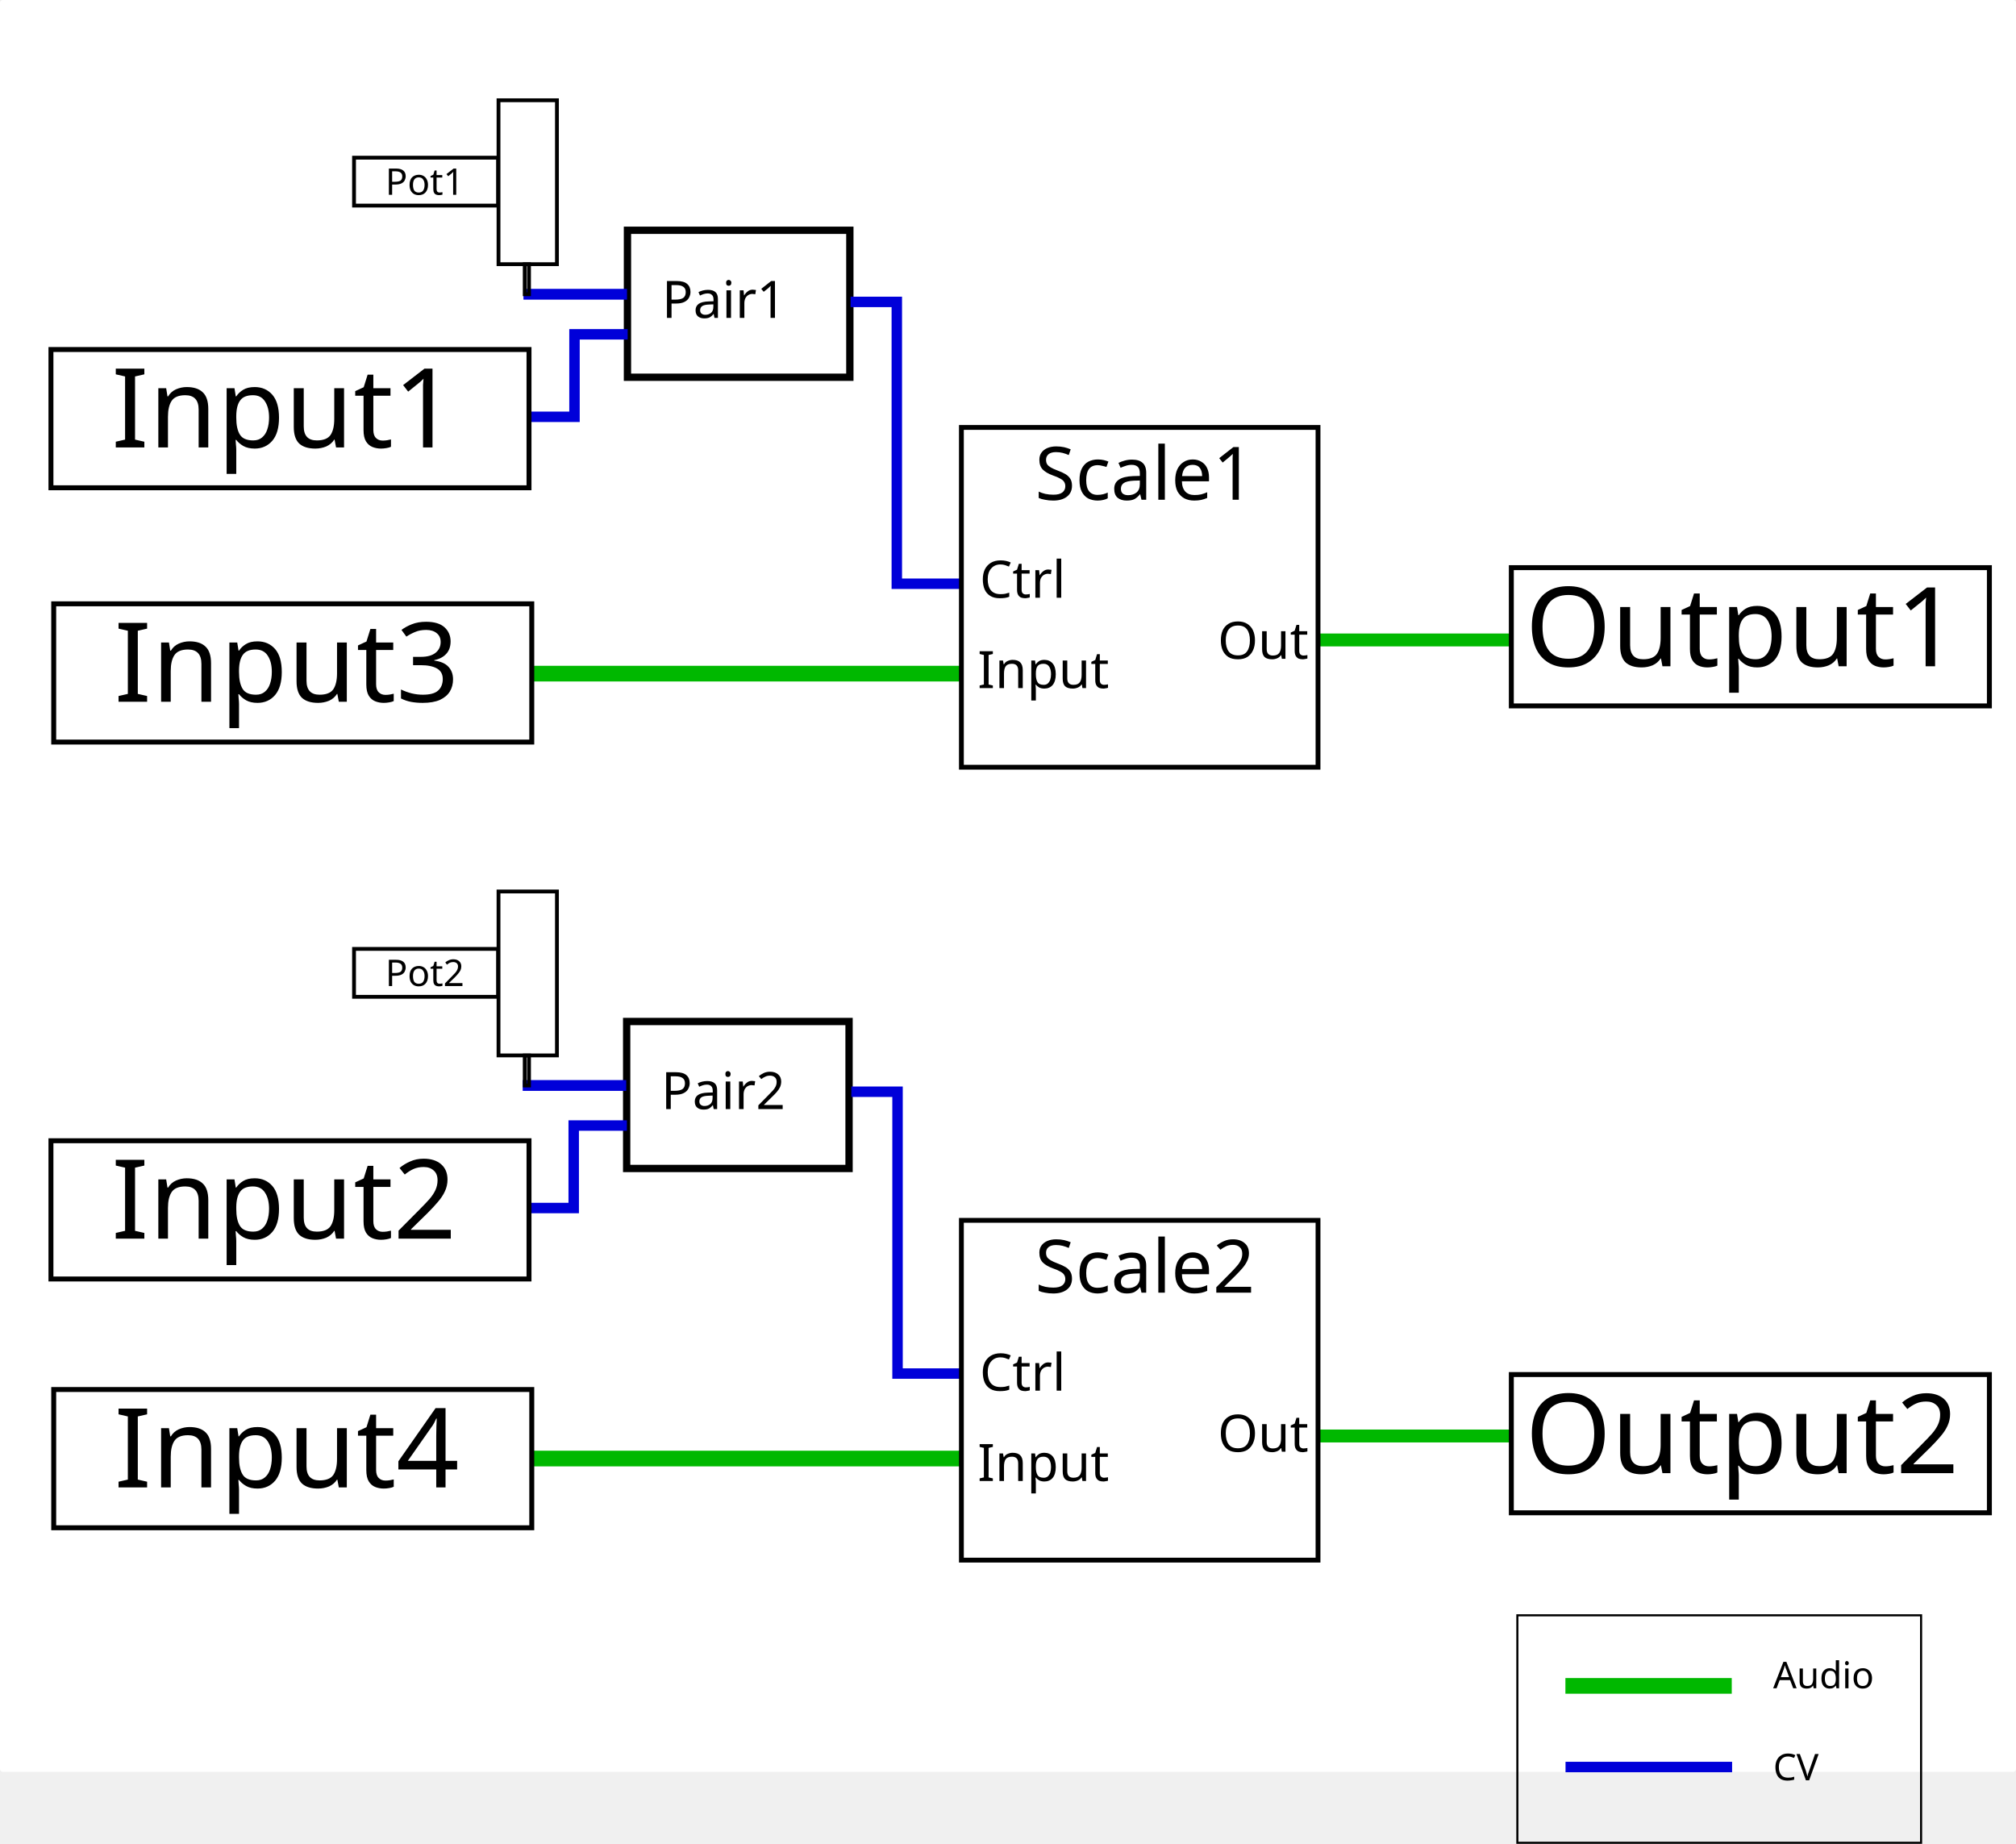
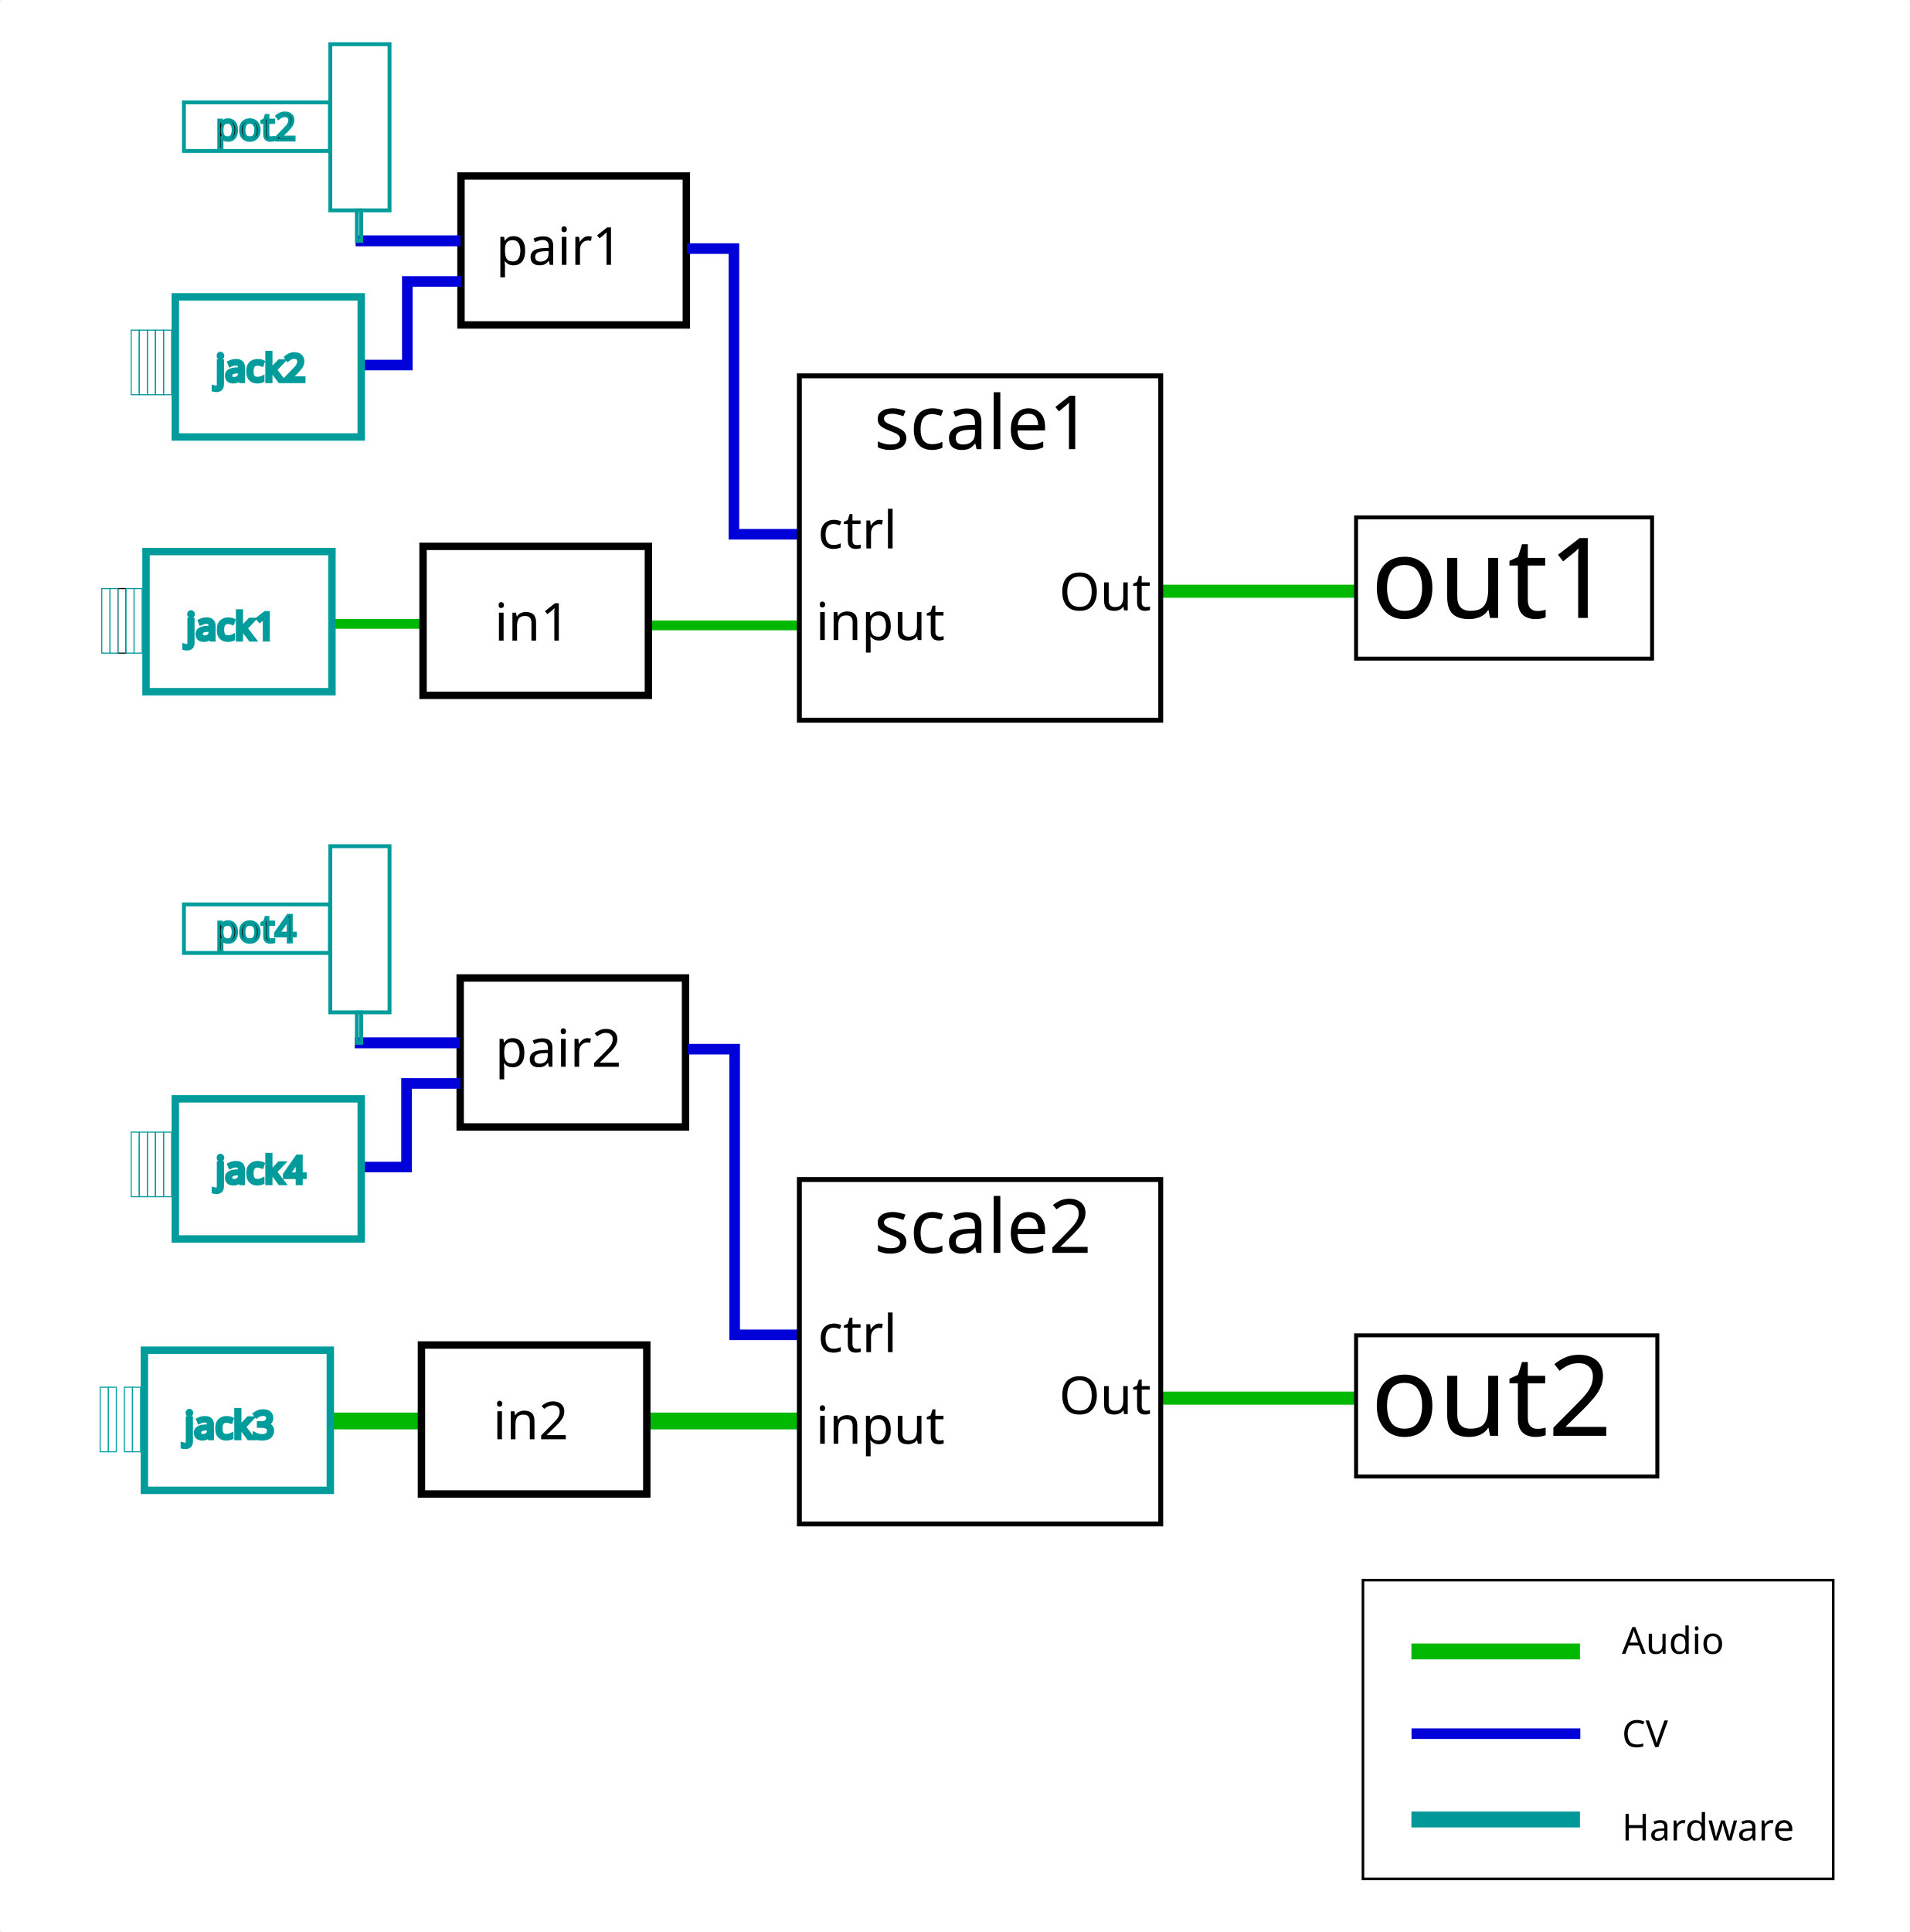
- <svg xmlns="http://www.w3.org/2000/svg" width="193.028mm" height="176.565mm" viewBox="0 0 193.028 176.565" version="1.1" id="svg8">
+ <svg xmlns="http://www.w3.org/2000/svg" width="180.476mm" height="182.523mm" viewBox="0 0 180.476 182.523" version="1.1" id="svg8">
  <defs id="defs2">
    </defs>
-   <g id="layer1" transform="translate(-16.17039,-58.17531)">
-     <rect style="opacity:1;fill:#ffffff;stroke:#ffffff;stroke-width:0.4" id="rect2026" width="192.628" height="169.27" x="16.37" y="58.375" ry="0.058" />
-     <path style="fill:none;stroke:#00b800;stroke-width:1.5;stroke-linecap:butt;stroke-linejoin:miter;stroke-miterlimit:4;stroke-dasharray:none;stroke-opacity:1" d="M 67.002,122.683 H 108.933" id="path1080" />
-     <path style="fill:none;stroke:#00b800;stroke-width:1.5;stroke-linecap:butt;stroke-linejoin:miter;stroke-miterlimit:4;stroke-dasharray:none;stroke-opacity:1" d="m 67.035,197.845 h 41.201 v 0.002" id="path1082" />
+   <g id="layer1" transform="translate(-32.68929,-63.60064)">
+     <rect style="opacity:1;fill:#ffffff;stroke:#ffffff;stroke-width:0.401" id="rect2026" width="180.074" height="182.122" x="32.89" y="63.801" ry="0.062" />
+     <path style="fill:none;stroke:#00b800;stroke-width:0.922;stroke-linecap:butt;stroke-linejoin:miter;stroke-miterlimit:4;stroke-dasharray:none;stroke-opacity:1" d="m 60.26,122.542 h 15.839" id="path1080-3" />
+     <path style="fill:none;stroke:#00b800;stroke-width:0.922;stroke-linecap:butt;stroke-linejoin:miter;stroke-miterlimit:4;stroke-dasharray:none;stroke-opacity:1" d="M 93.094,122.683 H 108.933" id="path1080" />
+     <path style="fill:none;stroke:#00b800;stroke-width:1.586;stroke-linecap:butt;stroke-linejoin:miter;stroke-miterlimit:4;stroke-dasharray:none;stroke-opacity:1" d="m 62.175,197.845 h 46.061 v 0.002" id="path1082" />
    <path style="fill:none;stroke:#00b800;stroke-width:1.234;stroke-linecap:butt;stroke-linejoin:miter;stroke-miterlimit:4;stroke-dasharray:none;stroke-opacity:1" d="m 141.152,195.686 h 20.396 v 0.003" id="path1082-3" />
    <path style="fill:none;stroke:#00b800;stroke-width:1.234;stroke-linecap:butt;stroke-linejoin:miter;stroke-miterlimit:4;stroke-dasharray:none;stroke-opacity:1" d="m 141.209,119.457 h 20.396 v 0.003" id="path1082-3-1" />
-     <g id="g3682" transform="translate(16.40417)">
-       <rect style="fill:#ffffff;fill-opacity:1;stroke:#000000;stroke-width:0.473;stroke-miterlimit:4;stroke-dasharray:none;stroke-opacity:1" id="rect839-8-0-2" width="45.773" height="13.239" x="144.473" y="189.802" />
-       <text xml:space="preserve" style="font-style:normal;font-weight:normal;font-size:10.583px;line-height:1.25;font-family:sans-serif;fill:#000000;fill-opacity:1;stroke:none;stroke-width:0.365;stroke-miterlimit:4;stroke-dasharray:none;stroke-opacity:1" x="145.802" y="199.249" id="text837-2-1-0">
-         <tspan id="tspan835-4-5-7" x="145.802" y="199.249" style="fill:#000000;fill-opacity:1;stroke:none;stroke-width:0.365;stroke-miterlimit:4;stroke-dasharray:none;stroke-opacity:1">Output2</tspan>
-       </text>
-     </g>
-     <g id="g3682-6" transform="translate(16.40417,-13.23895)">
-       <g id="g4692" transform="translate(0,-64.02917)">
-         <rect style="fill:#ffffff;fill-opacity:1;stroke:#000000;stroke-width:0.473;stroke-miterlimit:4;stroke-dasharray:none;stroke-opacity:1" id="rect839-8-0-2-7" width="45.773" height="13.239" x="144.473" y="189.802" />
-         <text xml:space="preserve" style="font-style:normal;font-weight:normal;font-size:10.583px;line-height:1.25;font-family:sans-serif;fill:#000000;fill-opacity:1;stroke:none;stroke-width:0.365;stroke-miterlimit:4;stroke-dasharray:none;stroke-opacity:1" x="145.802" y="199.249" id="text837-2-1-0-5">
-           <tspan id="tspan835-4-5-7-3" x="145.802" y="199.249" style="fill:#000000;fill-opacity:1;stroke:none;stroke-width:0.365;stroke-miterlimit:4;stroke-dasharray:none;stroke-opacity:1">Output1</tspan>
-         </text>
-       </g>
-     </g>
+     <rect style="fill:#ffffff;fill-opacity:1;stroke:#000000;stroke-width:0.374;stroke-miterlimit:4;stroke-dasharray:none;stroke-opacity:1" id="rect839-8-0-2" width="28.464" height="13.338" x="160.828" y="189.753" />
+     <text xml:space="preserve" style="font-style:normal;font-weight:normal;font-size:10.583px;line-height:1.25;font-family:sans-serif;fill:#000000;fill-opacity:1;stroke:none;stroke-width:0.365;stroke-miterlimit:4;stroke-dasharray:none;stroke-opacity:1" x="162.207" y="199.249" id="text837-2-1-0">
+       <tspan id="tspan835-4-5-7" x="162.207" y="199.249" style="fill:#000000;fill-opacity:1;stroke:none;stroke-width:0.365;stroke-miterlimit:4;stroke-dasharray:none;stroke-opacity:1">out2</tspan>
+     </text>
+     <rect style="fill:#ffffff;fill-opacity:1;stroke:#000000;stroke-width:0.371;stroke-miterlimit:4;stroke-dasharray:none;stroke-opacity:1" id="rect839-8-0-2-7" width="27.971" height="13.341" x="160.826" y="112.483" />
+     <text xml:space="preserve" style="font-style:normal;font-weight:normal;font-size:10.583px;line-height:1.25;font-family:sans-serif;fill:#000000;fill-opacity:1;stroke:none;stroke-width:0.365;stroke-miterlimit:4;stroke-dasharray:none;stroke-opacity:1" x="162.207" y="121.98" id="text837-2-1-0-5">
+       <tspan id="tspan835-4-5-7-3" x="162.207" y="121.98" style="fill:#000000;fill-opacity:1;stroke:none;stroke-width:0.365;stroke-miterlimit:4;stroke-dasharray:none;stroke-opacity:1">out1</tspan>
+     </text>
    <rect style="fill:none;fill-opacity:1;stroke:#000000;stroke-width:0.7;stroke-miterlimit:4;stroke-dasharray:none;stroke-opacity:1" id="rect1084" width="21.294" height="14.074" x="76.172" y="155.994" />
    <text xml:space="preserve" style="font-size:4.939px;line-height:1.25;font-family:sans-serif;stroke-width:0.265" x="79.472" y="164.382" id="text1090">
-       <tspan id="tspan1088" x="79.472" y="164.382" style="font-size:4.939px;stroke-width:0.265">Pair2</tspan>
+       <tspan id="tspan1088" x="79.472" y="164.382" style="font-size:4.939px;stroke-width:0.265">pair2</tspan>
    </text>
    <path style="fill:none;stroke:#0000d9;stroke-width:1.032;stroke-linecap:butt;stroke-linejoin:miter;stroke-miterlimit:4;stroke-dasharray:none;stroke-opacity:1" d="m 66.217,162.121 h 9.913" id="path1092" />
    <path style="fill:none;stroke:#0000d9;stroke-width:1;stroke-linecap:butt;stroke-linejoin:miter;stroke-miterlimit:4;stroke-dasharray:none;stroke-opacity:1" d="m 66.893,173.856 h 4.209 v -7.899 h 5.091" id="path1094" />
    <rect style="fill:none;fill-opacity:1;stroke:#000000;stroke-width:0.7;stroke-miterlimit:4;stroke-dasharray:none;stroke-opacity:1" id="rect1084-8" width="21.294" height="14.074" x="76.248" y="80.226" />
    <text xml:space="preserve" style="font-size:4.939px;line-height:1.25;font-family:sans-serif;stroke-width:0.265" x="79.548" y="88.615" id="text1090-5">
-       <tspan id="tspan1088-3" x="79.548" y="88.615" style="font-size:4.939px;stroke-width:0.265">Pair1</tspan>
+       <tspan id="tspan1088-3" x="79.548" y="88.615" style="font-size:4.939px;stroke-width:0.265">pair1</tspan>
    </text>
+     <g id="g108890">
+       <rect style="fill:#ffffff;fill-opacity:1;stroke:#000000;stroke-width:0.7;stroke-miterlimit:4;stroke-dasharray:none;stroke-opacity:1" id="rect1084-8-9" width="21.294" height="14.074" x="72.664" y="115.217" />
+       <text xml:space="preserve" style="font-size:4.939px;line-height:1.25;font-family:sans-serif;stroke-width:0.265" x="79.415" y="124.122" id="text1090-5-6">
+         <tspan id="tspan1088-3-4" x="79.415" y="124.122" style="font-size:4.939px;stroke-width:0.265">in1</tspan>
+       </text>
+     </g>
    <path style="fill:none;stroke:#0000d9;stroke-width:1.032;stroke-linecap:butt;stroke-linejoin:miter;stroke-miterlimit:4;stroke-dasharray:none;stroke-opacity:1" d="m 66.292,86.353 h 9.913" id="path1092-6" />
    <path style="fill:none;stroke:#0000d9;stroke-width:1;stroke-linecap:butt;stroke-linejoin:miter;stroke-miterlimit:4;stroke-dasharray:none;stroke-opacity:1" d="m 66.968,98.089 h 4.209 v -7.899 h 5.091" id="path1094-1" />
    <path style="fill:none;stroke:#0000d9;stroke-width:1;stroke-linecap:butt;stroke-linejoin:miter;stroke-miterlimit:4;stroke-dasharray:none;stroke-opacity:1" d="m 97.683,162.72 h 4.425 v 26.988 h 6.648" id="path1123" />
    <path style="fill:none;stroke:#0000d9;stroke-width:1;stroke-linecap:butt;stroke-linejoin:miter;stroke-miterlimit:4;stroke-dasharray:none;stroke-opacity:1" d="m 97.613,87.086 h 4.425 v 26.988 h 6.648" id="path1123-9" />
-     <g id="g988" transform="translate(9.508157,60.78504)">
-       <g id="g857-3" transform="translate(2.846263,14.83182)">
-         <text xml:space="preserve" style="font-style:normal;font-weight:normal;font-size:10.583px;line-height:1.25;font-family:sans-serif;fill:#000000;fill-opacity:1;stroke:none;stroke-width:0.365;stroke-miterlimit:4;stroke-dasharray:none;stroke-opacity:1" x="14.481" y="101.172" id="text837-5">
-           <tspan id="tspan835-8" x="14.481" y="101.172" style="fill:#000000;fill-opacity:1;stroke:none;stroke-width:0.365;stroke-miterlimit:4;stroke-dasharray:none;stroke-opacity:1">Input2</tspan>
-         </text>
-         <rect style="fill:none;fill-opacity:1;stroke:#000000;stroke-width:0.473;stroke-miterlimit:4;stroke-dasharray:none;stroke-opacity:1" id="rect839-6" width="45.773" height="13.239" x="8.694" y="91.796" />
-       </g>
-       <g id="g898-6" transform="translate(29.26022,70.53272)">
-         <rect style="fill:none;fill-opacity:1;stroke:#000000;stroke-width:0.365;stroke-miterlimit:4;stroke-dasharray:none;stroke-opacity:1" id="rect883-6" width="5.595" height="15.698" x="25.133" y="12.226" />
-         <rect style="fill:none;fill-opacity:1;stroke:#000000;stroke-width:0.365;stroke-miterlimit:4;stroke-dasharray:none;stroke-opacity:1" id="rect885-6" width="13.792" height="4.587" x="11.3" y="17.725" />
-         <rect style="fill:none;fill-opacity:1;stroke:#000000;stroke-width:0.365;stroke-miterlimit:4;stroke-dasharray:none;stroke-opacity:1" id="rect887-4" width="0.41" height="2.871" x="27.644" y="27.932" />
-         <text xml:space="preserve" style="font-size:3.528px;line-height:1.25;font-family:sans-serif;stroke-width:0.265" x="14.292" y="21.28" id="text891-1">
-           <tspan id="tspan889-9" x="14.292" y="21.28" style="stroke-width:0.265">Pot2</tspan>
-         </text>
+     <g id="g898-6" transform="translate(38.76838,131.3178)" style="stroke:#009b9b;stroke-opacity:1">
+       <rect style="fill:none;fill-opacity:1;stroke:#009b9b;stroke-width:0.365;stroke-miterlimit:4;stroke-dasharray:none;stroke-opacity:1" id="rect883-6" width="5.595" height="15.698" x="25.133" y="12.226" />
+       <rect style="fill:none;fill-opacity:1;stroke:#009b9b;stroke-width:0.365;stroke-miterlimit:4;stroke-dasharray:none;stroke-opacity:1" id="rect885-6" width="13.792" height="4.587" x="11.3" y="17.725" />
+       <rect style="fill:none;fill-opacity:1;stroke:#009b9b;stroke-width:0.365;stroke-miterlimit:4;stroke-dasharray:none;stroke-opacity:1" id="rect887-4" width="0.41" height="2.871" x="27.644" y="27.932" />
+       <text xml:space="preserve" style="font-size:3.528px;line-height:1.25;font-family:sans-serif;stroke:#009b9b;stroke-width:0.265;stroke-opacity:1" x="14.292" y="21.28" id="text891-1">
+         <tspan id="tspan889-9" x="14.292" y="21.28" style="stroke:#009b9b;stroke-width:0.265;stroke-opacity:1">pot4</tspan>
+       </text>
+     </g>
+     <path style="fill:none;stroke:#00b800;stroke-width:1.5;stroke-linecap:butt;stroke-linejoin:miter;stroke-miterlimit:4;stroke-dasharray:none;stroke-opacity:1" d="m 166.055,219.617 h 15.177 v 0.003" id="path1082-9" />
+     <path style="fill:none;stroke:#009898;stroke-width:1.5;stroke-linecap:butt;stroke-linejoin:miter;stroke-miterlimit:4;stroke-dasharray:none;stroke-opacity:1" d="m 166.055,235.495 h 15.177 v 0.003" id="path1082-9-3" />
+     <text xml:space="preserve" style="font-size:3.528px;line-height:1.25;font-family:sans-serif;stroke-width:0.265" x="185.944" y="219.841" id="text1233">
+       <tspan id="tspan1231" x="185.944" y="219.841" style="stroke-width:0.265">Audio</tspan>
+       <tspan x="185.944" y="224.251" style="stroke-width:0.265" id="tspan1235" />
+       <tspan x="185.944" y="228.66" style="stroke-width:0.265" id="tspan1237">CV</tspan>
+       <tspan x="185.944" y="233.07" style="stroke-width:0.265" id="tspan123780" />
+       <tspan x="185.944" y="237.48" style="stroke-width:0.265" id="tspan123782">Hardware</tspan>
+     </text>
+     <path style="fill:none;stroke:#0000d9;stroke-width:1;stroke-linecap:butt;stroke-linejoin:miter;stroke-miterlimit:4;stroke-dasharray:none;stroke-opacity:1" d="m 166.067,227.385 h 15.949" id="path1092-2" />
+     <rect style="fill:none;fill-opacity:1;stroke:#000000;stroke-width:0.244;stroke-miterlimit:4;stroke-dasharray:none;stroke-opacity:1" id="rect1254" width="44.437" height="28.228" x="161.477" y="212.88" />
+     <g id="g857-7" transform="translate(12.61909,24.20082)" />
+     <g id="g100759" style="stroke:#009b9b;stroke-opacity:1">
+       <text xml:space="preserve" style="font-style:normal;font-weight:normal;font-size:3.528px;line-height:1.25;font-family:sans-serif;fill:#000000;fill-opacity:1;stroke:#009b9b;stroke-width:0.365;stroke-miterlimit:4;stroke-dasharray:none;stroke-opacity:1" x="53.064" y="99.617" id="text837">
+         <tspan id="tspan835" x="53.064" y="99.617" style="font-size:3.528px;fill:#000000;fill-opacity:1;stroke:#009b9b;stroke-width:0.365;stroke-miterlimit:4;stroke-dasharray:none;stroke-opacity:1">jack2</tspan>
+       </text>
+       <g id="g100747" style="stroke:#009b9b;stroke-opacity:1">
+         <rect style="fill:none;fill-opacity:1;stroke:#009b9b;stroke-width:0.7;stroke-miterlimit:4;stroke-dasharray:none;stroke-opacity:1" id="rect839" width="17.568" height="13.239" x="49.254" y="91.645" />
+         <g id="g100738" transform="translate(0.1442738,0.01591623)" style="stroke:#009b9b;stroke-opacity:1">
+           <rect style="fill:none;fill-opacity:1;stroke:#009b9b;stroke-width:0.099;stroke-miterlimit:4;stroke-dasharray:none;stroke-opacity:1" id="rect839-0-4" width="0.764" height="6.1" x="46.469" y="94.775" />
+           <rect style="fill:none;fill-opacity:1;stroke:#009b9b;stroke-width:0.099;stroke-miterlimit:4;stroke-dasharray:none;stroke-opacity:1" id="rect839-0-4-4" width="0.764" height="6.1" x="47.233" y="94.775" />
+           <rect style="fill:none;fill-opacity:1;stroke:#009b9b;stroke-width:0.099;stroke-miterlimit:4;stroke-dasharray:none;stroke-opacity:1" id="rect839-0-4-6" width="0.764" height="6.1" x="47.997" y="94.775" />
+           <rect style="fill:none;fill-opacity:1;stroke:#009b9b;stroke-width:0.099;stroke-miterlimit:4;stroke-dasharray:none;stroke-opacity:1" id="rect839-0-4-44" width="0.764" height="6.1" x="45.705" y="94.775" />
+           <rect style="fill:none;fill-opacity:1;stroke:#009b9b;stroke-width:0.099;stroke-miterlimit:4;stroke-dasharray:none;stroke-opacity:1" id="rect839-0-4-7" width="0.764" height="6.1" x="44.942" y="94.775" />
+         </g>
      </g>
    </g>
-     <g id="g2932">
-       <path style="fill:none;stroke:#00b800;stroke-width:1.5;stroke-linecap:butt;stroke-linejoin:miter;stroke-miterlimit:4;stroke-dasharray:none;stroke-opacity:1" d="m 166.055,219.617 h 15.177 v 0.003" id="path1082-9" />
-       <text xml:space="preserve" style="font-size:3.528px;line-height:1.25;font-family:sans-serif;stroke-width:0.265" x="185.944" y="219.841" id="text1233">
-         <tspan id="tspan1231" x="185.944" y="219.841" style="stroke-width:0.265">Audio</tspan>
-         <tspan x="185.944" y="224.251" style="stroke-width:0.265" id="tspan1235" />
-         <tspan x="185.944" y="228.66" style="stroke-width:0.265" id="tspan1237">CV</tspan>
+     <g id="g100759-3" transform="translate(-6.7376465e-6,75.76748)" style="stroke:#009b9b;stroke-opacity:1">
+       <text xml:space="preserve" style="font-style:normal;font-weight:normal;font-size:3.528px;line-height:1.25;font-family:sans-serif;fill:#000000;fill-opacity:1;stroke:#009b9b;stroke-width:0.365;stroke-miterlimit:4;stroke-dasharray:none;stroke-opacity:1" x="53.064" y="99.617" id="text837-1">
+         <tspan id="tspan835-7" x="53.064" y="99.617" style="font-size:3.528px;fill:#000000;fill-opacity:1;stroke:#009b9b;stroke-width:0.365;stroke-miterlimit:4;stroke-dasharray:none;stroke-opacity:1">jack4</tspan>
      </text>
-       <path style="fill:none;stroke:#0000d9;stroke-width:1;stroke-linecap:butt;stroke-linejoin:miter;stroke-miterlimit:4;stroke-dasharray:none;stroke-opacity:1" d="m 166.067,227.385 h 15.949" id="path1092-2" />
-       <rect style="fill:none;fill-opacity:1;stroke:#000000;stroke-width:0.2;stroke-miterlimit:4;stroke-dasharray:none;stroke-opacity:1" id="rect1254" width="38.656" height="21.783" x="161.455" y="212.858" />
+       <g id="g100747-5" style="stroke:#009b9b;stroke-opacity:1">
+         <rect style="fill:none;fill-opacity:1;stroke:#009b9b;stroke-width:0.7;stroke-miterlimit:4;stroke-dasharray:none;stroke-opacity:1" id="rect839-96" width="17.568" height="13.239" x="49.254" y="91.645" />
+         <g id="g100738-2" transform="translate(0.1442738,0.01591623)" style="stroke:#009b9b;stroke-opacity:1">
+           <rect style="fill:none;fill-opacity:1;stroke:#009b9b;stroke-width:0.099;stroke-miterlimit:4;stroke-dasharray:none;stroke-opacity:1" id="rect839-0-4-1" width="0.764" height="6.1" x="46.469" y="94.775" />
+           <rect style="fill:none;fill-opacity:1;stroke:#009b9b;stroke-width:0.099;stroke-miterlimit:4;stroke-dasharray:none;stroke-opacity:1" id="rect839-0-4-4-7" width="0.764" height="6.1" x="47.233" y="94.775" />
+           <rect style="fill:none;fill-opacity:1;stroke:#009b9b;stroke-width:0.099;stroke-miterlimit:4;stroke-dasharray:none;stroke-opacity:1" id="rect839-0-4-6-8" width="0.764" height="6.1" x="47.997" y="94.775" />
+           <rect style="fill:none;fill-opacity:1;stroke:#009b9b;stroke-width:0.099;stroke-miterlimit:4;stroke-dasharray:none;stroke-opacity:1" id="rect839-0-4-44-5" width="0.764" height="6.1" x="45.705" y="94.775" />
+           <rect style="fill:none;fill-opacity:1;stroke:#009b9b;stroke-width:0.099;stroke-miterlimit:4;stroke-dasharray:none;stroke-opacity:1" id="rect839-0-4-7-7" width="0.764" height="6.1" x="44.942" y="94.775" />
+         </g>
+       </g>
    </g>
-     <g id="g857-5" transform="translate(12.61909,99.43913)">
-       <text xml:space="preserve" style="font-style:normal;font-weight:normal;font-size:10.583px;line-height:1.25;font-family:sans-serif;fill:#000000;fill-opacity:1;stroke:none;stroke-width:0.365;stroke-miterlimit:4;stroke-dasharray:none;stroke-opacity:1" x="14.481" y="101.172" id="text837-7">
-         <tspan id="tspan835-9" x="14.481" y="101.172" style="fill:#000000;fill-opacity:1;stroke:none;stroke-width:0.365;stroke-miterlimit:4;stroke-dasharray:none;stroke-opacity:1">Input4</tspan>
+     <g id="g898" transform="translate(38.76838,55.55028)" style="stroke:#009b9b;stroke-opacity:1">
+       <rect style="fill:none;fill-opacity:1;stroke:#009b9b;stroke-width:0.365;stroke-miterlimit:4;stroke-dasharray:none;stroke-opacity:1" id="rect883" width="5.595" height="15.698" x="25.133" y="12.226" />
+       <rect style="fill:none;fill-opacity:1;stroke:#009b9b;stroke-width:0.365;stroke-miterlimit:4;stroke-dasharray:none;stroke-opacity:1" id="rect885" width="13.792" height="4.587" x="11.3" y="17.725" />
+       <rect style="fill:none;fill-opacity:1;stroke:#009b9b;stroke-width:0.365;stroke-miterlimit:4;stroke-dasharray:none;stroke-opacity:1" id="rect887" width="0.41" height="2.871" x="27.644" y="27.932" />
+       <text xml:space="preserve" style="font-size:3.528px;line-height:1.25;font-family:sans-serif;stroke:#009b9b;stroke-width:0.265;stroke-opacity:1" x="14.292" y="21.28" id="text891">
+         <tspan id="tspan889" x="14.292" y="21.28" style="stroke:#009b9b;stroke-width:0.265;stroke-opacity:1">pot2</tspan>
      </text>
-       <rect style="fill:none;fill-opacity:1;stroke:#000000;stroke-width:0.473;stroke-miterlimit:4;stroke-dasharray:none;stroke-opacity:1" id="rect839-9" width="45.773" height="13.239" x="8.694" y="91.796" />
-     </g>
-     <g id="g857-7" transform="translate(12.61909,24.20082)">
-       <text xml:space="preserve" style="font-style:normal;font-weight:normal;font-size:10.583px;line-height:1.25;font-family:sans-serif;fill:#000000;fill-opacity:1;stroke:none;stroke-width:0.365;stroke-miterlimit:4;stroke-dasharray:none;stroke-opacity:1" x="14.481" y="101.172" id="text837-2">
-         <tspan id="tspan835-4" x="14.481" y="101.172" style="fill:#000000;fill-opacity:1;stroke:none;stroke-width:0.365;stroke-miterlimit:4;stroke-dasharray:none;stroke-opacity:1">Input3</tspan>
-       </text>
-       <rect style="fill:none;fill-opacity:1;stroke:#000000;stroke-width:0.473;stroke-miterlimit:4;stroke-dasharray:none;stroke-opacity:1" id="rect839-8" width="45.773" height="13.239" x="8.694" y="91.796" />
-     </g>
-     <g id="g976" transform="translate(11.35998,57.39708)">
-       <g id="g857" transform="translate(0.9944403,-57.5477)">
-         <text xml:space="preserve" style="font-style:normal;font-weight:normal;font-size:10.583px;line-height:1.25;font-family:sans-serif;fill:#000000;fill-opacity:1;stroke:none;stroke-width:0.365;stroke-miterlimit:4;stroke-dasharray:none;stroke-opacity:1" x="14.481" y="101.172" id="text837">
-           <tspan id="tspan835" x="14.481" y="101.172" style="fill:#000000;fill-opacity:1;stroke:none;stroke-width:0.365;stroke-miterlimit:4;stroke-dasharray:none;stroke-opacity:1">Input1</tspan>
-         </text>
-         <rect style="fill:none;fill-opacity:1;stroke:#000000;stroke-width:0.473;stroke-miterlimit:4;stroke-dasharray:none;stroke-opacity:1" id="rect839" width="45.773" height="13.239" x="8.694" y="91.796" />
-       </g>
-       <g id="g898" transform="translate(27.4084,-1.846798)">
-         <rect style="fill:none;fill-opacity:1;stroke:#000000;stroke-width:0.365;stroke-miterlimit:4;stroke-dasharray:none;stroke-opacity:1" id="rect883" width="5.595" height="15.698" x="25.133" y="12.226" />
-         <rect style="fill:none;fill-opacity:1;stroke:#000000;stroke-width:0.365;stroke-miterlimit:4;stroke-dasharray:none;stroke-opacity:1" id="rect885" width="13.792" height="4.587" x="11.3" y="17.725" />
-         <rect style="fill:none;fill-opacity:1;stroke:#000000;stroke-width:0.365;stroke-miterlimit:4;stroke-dasharray:none;stroke-opacity:1" id="rect887" width="0.41" height="2.871" x="27.644" y="27.932" />
-         <text xml:space="preserve" style="font-size:3.528px;line-height:1.25;font-family:sans-serif;stroke-width:0.265" x="14.292" y="21.28" id="text891">
-           <tspan id="tspan889" x="14.292" y="21.28" style="stroke-width:0.265">Pot1</tspan>
-         </text>
-       </g>
    </g>
    <g id="g26376">
      <rect style="fill:#ffffff;fill-opacity:1;stroke:#000000;stroke-width:0.462;stroke-miterlimit:4;stroke-dasharray:none;stroke-opacity:1" id="rect1059" width="34.146" height="32.537" x="108.222" y="175.036" />
      <text xml:space="preserve" style="font-size:3.528px;line-height:1.25;font-family:sans-serif;stroke-width:0.265" x="132.77" y="197.192" id="text1146-5">
        <tspan id="tspan1144-9" x="132.77" y="197.192" style="font-size:4.939px;stroke-width:0.265">Out</tspan>
      </text>
      <text xml:space="preserve" style="font-size:3.528px;line-height:1.25;font-family:sans-serif;stroke-width:0.265" x="109.767" y="199.995" id="text1146-9">
-         <tspan id="tspan1144-4" x="109.767" y="199.995" style="font-size:4.939px;stroke-width:0.265">Input</tspan>
+         <tspan id="tspan1144-4" x="109.767" y="199.995" style="font-size:4.939px;stroke-width:0.265">input</tspan>
      </text>
      <text xml:space="preserve" style="font-size:3.528px;line-height:1.25;font-family:sans-serif;stroke-width:0.265" x="109.975" y="191.341" id="text1146-53-7">
-         <tspan id="tspan1144-6-9" x="109.975" y="191.341" style="font-size:4.939px;stroke-width:0.265">Ctrl</tspan>
+         <tspan id="tspan1144-6-9" x="109.975" y="191.341" style="font-size:4.939px;stroke-width:0.265">ctrl</tspan>
      </text>
      <text xml:space="preserve" style="font-size:7.056px;line-height:1.25;font-family:Harabara;-inkscape-font-specification:Harabara;stroke-width:0.265" x="115.264" y="181.962" id="text13074">
-         <tspan id="tspan13072" style="font-style:normal;font-variant:normal;font-weight:normal;font-stretch:normal;font-size:7.056px;font-family:sans-serif;-inkscape-font-specification:sans-serif;stroke-width:0.265" x="115.264" y="181.962">Scale2</tspan>
+         <tspan id="tspan13072" style="font-style:normal;font-variant:normal;font-weight:normal;font-stretch:normal;font-size:7.056px;font-family:sans-serif;-inkscape-font-specification:sans-serif;stroke-width:0.265" x="115.264" y="181.962">scale2</tspan>
      </text>
    </g>
    <g id="g26376-8" transform="translate(0,-75.92895)">
      <rect style="fill:#ffffff;fill-opacity:1;stroke:#000000;stroke-width:0.462;stroke-miterlimit:4;stroke-dasharray:none;stroke-opacity:1" id="rect1059-5" width="34.146" height="32.537" x="108.222" y="175.036" />
      <text xml:space="preserve" style="font-size:3.528px;line-height:1.25;font-family:sans-serif;stroke-width:0.265" x="132.77" y="197.192" id="text1146-5-6">
        <tspan id="tspan1144-9-1" x="132.77" y="197.192" style="font-size:4.939px;stroke-width:0.265">Out</tspan>
      </text>
      <text xml:space="preserve" style="font-size:3.528px;line-height:1.25;font-family:sans-serif;stroke-width:0.265" x="109.767" y="199.995" id="text1146-9-1">
-         <tspan id="tspan1144-4-5" x="109.767" y="199.995" style="font-size:4.939px;stroke-width:0.265">Input</tspan>
+         <tspan id="tspan1144-4-5" x="109.767" y="199.995" style="font-size:4.939px;stroke-width:0.265">input</tspan>
      </text>
      <text xml:space="preserve" style="font-size:3.528px;line-height:1.25;font-family:sans-serif;stroke-width:0.265" x="109.975" y="191.341" id="text1146-53-7-9">
-         <tspan id="tspan1144-6-9-8" x="109.975" y="191.341" style="font-size:4.939px;stroke-width:0.265">Ctrl</tspan>
+         <tspan id="tspan1144-6-9-8" x="109.975" y="191.341" style="font-size:4.939px;stroke-width:0.265">ctrl</tspan>
      </text>
      <text xml:space="preserve" style="font-size:7.056px;line-height:1.25;font-family:Harabara;-inkscape-font-specification:Harabara;stroke-width:0.265" x="115.264" y="181.962" id="text13074-4">
-         <tspan id="tspan13072-8" style="font-style:normal;font-variant:normal;font-weight:normal;font-stretch:normal;font-size:7.056px;font-family:sans-serif;-inkscape-font-specification:sans-serif;stroke-width:0.265" x="115.264" y="181.962">Scale1</tspan>
+         <tspan id="tspan13072-8" style="font-style:normal;font-variant:normal;font-weight:normal;font-stretch:normal;font-size:7.056px;font-family:sans-serif;-inkscape-font-specification:sans-serif;stroke-width:0.265" x="115.264" y="181.962">scale1</tspan>
+       </text>
+     </g>
+     <text xml:space="preserve" style="font-size:3.528px;line-height:1.25;font-family:Harabara;-inkscape-font-specification:Harabara;stroke-width:0.265" x="41.401" y="194.351" id="text80439">
+       <tspan id="tspan80437" style="stroke-width:0.265" x="41.401" y="194.351" />
+     </text>
+     <rect style="fill:#ffffff;fill-opacity:1;stroke:#000000;stroke-width:0.099;stroke-miterlimit:4;stroke-dasharray:none;stroke-opacity:1" id="rect839-0-4-3" width="0.764" height="6.1" x="43.832" y="119.204" />
+     <g id="g108867" style="stroke:#009b9b;stroke-opacity:1">
+       <rect style="fill:#ffffff;fill-opacity:1;stroke:#009b9b;stroke-width:0.099;stroke-miterlimit:4;stroke-dasharray:none;stroke-opacity:1" id="rect839-0-4-4-8" width="0.764" height="6.1" x="44.596" y="119.204" />
+       <rect style="fill:#ffffff;fill-opacity:1;stroke:#009b9b;stroke-width:0.099;stroke-miterlimit:4;stroke-dasharray:none;stroke-opacity:1" id="rect839-0-4-6-83" width="0.764" height="6.1" x="45.36" y="119.204" />
+       <rect style="fill:#ffffff;fill-opacity:1;stroke:#009b9b;stroke-width:0.7;stroke-miterlimit:4;stroke-dasharray:none;stroke-opacity:1" id="rect839-7" width="17.568" height="13.239" x="46.487" y="115.708" />
+       <rect style="fill:#ffffff;fill-opacity:1;stroke:#009b9b;stroke-width:0.099;stroke-miterlimit:4;stroke-dasharray:none;stroke-opacity:1" id="rect839-0-4-44-1" width="0.764" height="6.1" x="43.068" y="119.204" />
+       <rect style="fill:#ffffff;fill-opacity:1;stroke:#009b9b;stroke-width:0.099;stroke-miterlimit:4;stroke-dasharray:none;stroke-opacity:1" id="rect839-0-4-7-8" width="0.764" height="6.1" x="42.305" y="119.204" />
+       <text xml:space="preserve" style="font-style:normal;font-weight:normal;font-size:3.528px;line-height:1.25;font-family:sans-serif;fill:#ffffff;fill-opacity:1;stroke:#009b9b;stroke-width:0.365;stroke-miterlimit:4;stroke-dasharray:none;stroke-opacity:1" x="50.283" y="124.03" id="text837-18">
+         <tspan id="tspan835-5" x="50.283" y="124.03" style="font-size:3.528px;fill:#000000;fill-opacity:1;stroke:#009b9b;stroke-width:0.365;stroke-miterlimit:4;stroke-dasharray:none;stroke-opacity:1">jack1</tspan>
+       </text>
+     </g>
+     <g id="g108890-8" transform="translate(-0.1527246,75.45107)">
+       <rect style="fill:#ffffff;fill-opacity:1;stroke:#000000;stroke-width:0.7;stroke-miterlimit:4;stroke-dasharray:none;stroke-opacity:1" id="rect1084-8-9-6" width="21.294" height="14.074" x="72.664" y="115.217" />
+       <text xml:space="preserve" style="font-size:4.939px;line-height:1.25;font-family:sans-serif;stroke-width:0.265" x="79.415" y="124.122" id="text1090-5-6-0">
+         <tspan id="tspan1088-3-4-4" x="79.415" y="124.122" style="font-size:4.939px;stroke-width:0.265">in2</tspan>
+       </text>
+     </g>
+     <g id="g108867-8" transform="translate(-0.1527246,75.45107)" style="stroke:#009b9b;stroke-opacity:1">
+       <rect style="fill:#ffffff;fill-opacity:1;stroke:#009b9b;stroke-width:0.099;stroke-miterlimit:4;stroke-dasharray:none;stroke-opacity:1" id="rect839-0-4-4-8-8" width="0.764" height="6.1" x="44.596" y="119.204" />
+       <rect style="fill:#ffffff;fill-opacity:1;stroke:#009b9b;stroke-width:0.099;stroke-miterlimit:4;stroke-dasharray:none;stroke-opacity:1" id="rect839-0-4-6-83-8" width="0.764" height="6.1" x="45.36" y="119.204" />
+       <rect style="fill:#ffffff;fill-opacity:1;stroke:#009b9b;stroke-width:0.7;stroke-miterlimit:4;stroke-dasharray:none;stroke-opacity:1" id="rect839-7-9" width="17.568" height="13.239" x="46.487" y="115.708" />
+       <rect style="fill:#ffffff;fill-opacity:1;stroke:#009b9b;stroke-width:0.099;stroke-miterlimit:4;stroke-dasharray:none;stroke-opacity:1" id="rect839-0-4-44-1-7" width="0.764" height="6.1" x="43.068" y="119.204" />
+       <rect style="fill:#ffffff;fill-opacity:1;stroke:#009b9b;stroke-width:0.099;stroke-miterlimit:4;stroke-dasharray:none;stroke-opacity:1" id="rect839-0-4-7-8-7" width="0.764" height="6.1" x="42.305" y="119.204" />
+       <text xml:space="preserve" style="font-style:normal;font-weight:normal;font-size:3.528px;line-height:1.25;font-family:sans-serif;fill:#ffffff;fill-opacity:1;stroke:#009b9b;stroke-width:0.365;stroke-miterlimit:4;stroke-dasharray:none;stroke-opacity:1" x="50.283" y="124.03" id="text837-18-6">
+         <tspan id="tspan835-5-4" x="50.283" y="124.03" style="font-size:3.528px;fill:#000000;fill-opacity:1;stroke:#009b9b;stroke-width:0.365;stroke-miterlimit:4;stroke-dasharray:none;stroke-opacity:1">jack3</tspan>
      </text>
    </g>
  </g>
</svg>
